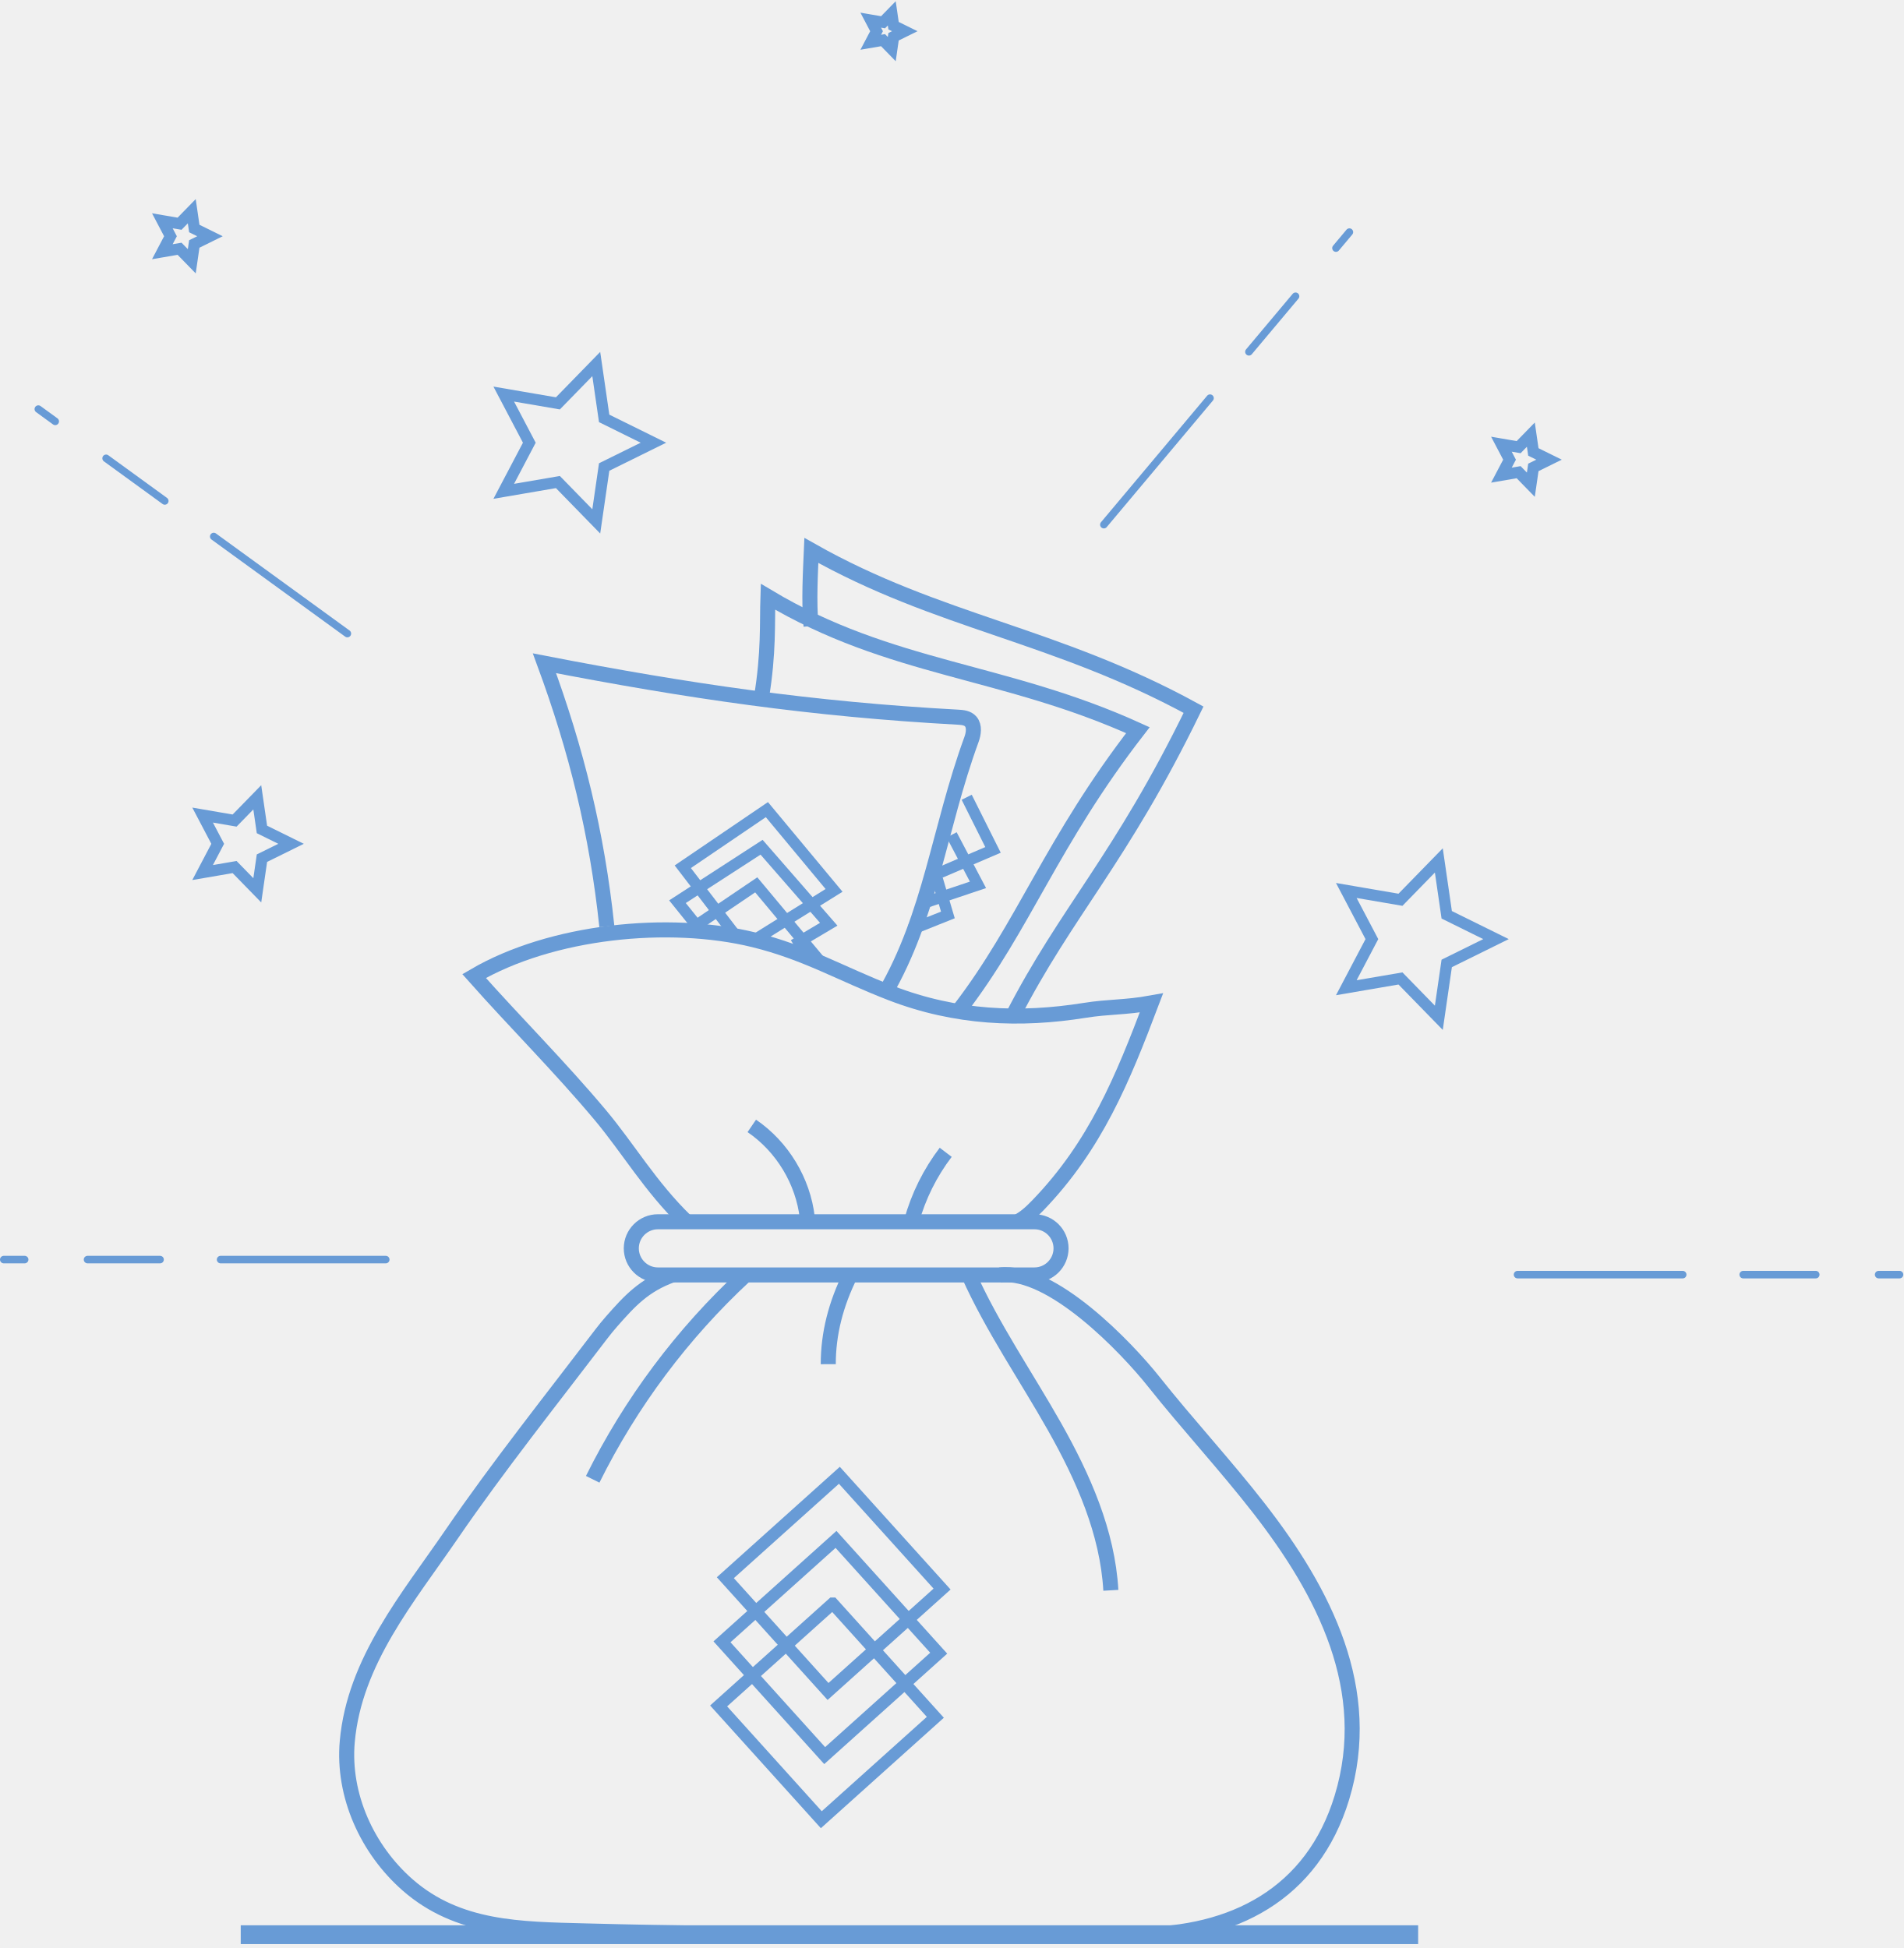
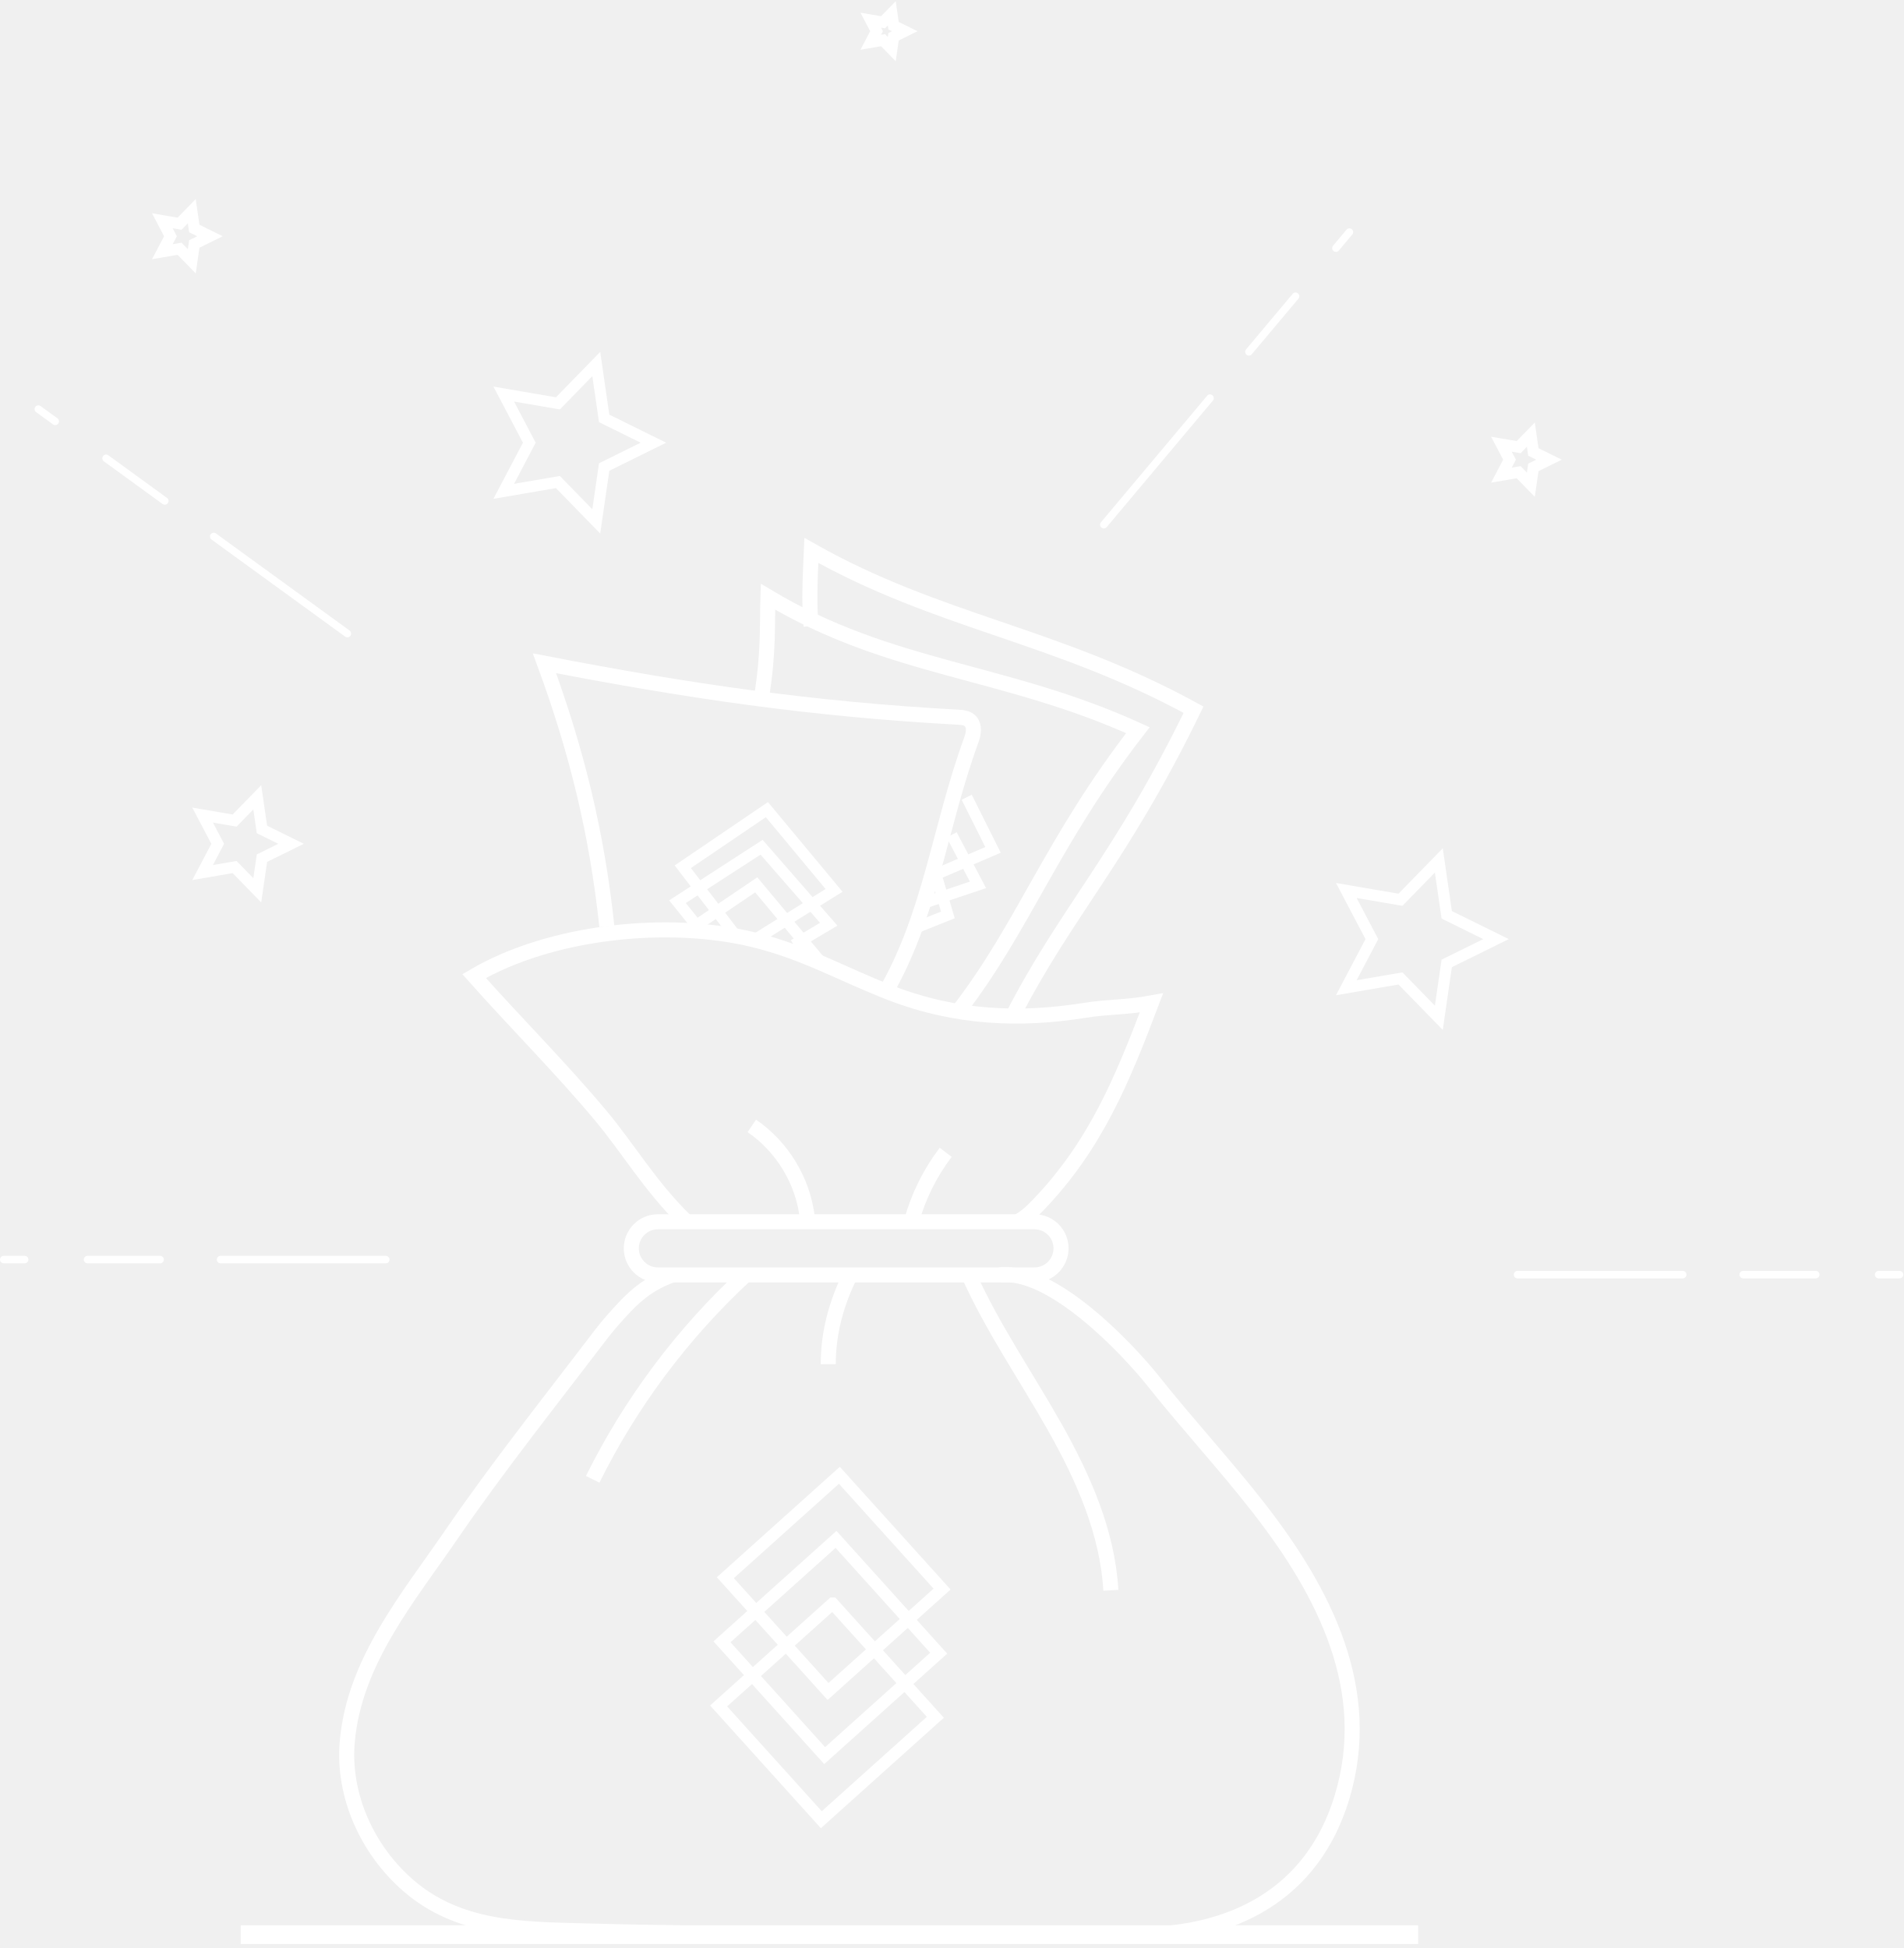
<svg xmlns="http://www.w3.org/2000/svg" xmlns:xlink="http://www.w3.org/1999/xlink" width="253" height="259" viewBox="0 0 253 259">
  <defs>
    <path id="a" d="M0 .238h154.51v.5H0z" />
  </defs>
  <g fill="none" fill-rule="evenodd">
-     <path stroke="#689BD6" stroke-width="2" d="M91.116 162.307c-4.663-4.533-7.613-9.62-11.29-14.014-5.346-6.388-11.317-12.34-16.805-18.52 10.278-6.018 25.893-7.582 37.188-4.819 6.877 1.683 11.652 4.547 18.212 7.08 8.655 3.343 17.205 3.67 25.767 2.3 3.22-.516 5.345-.352 8.872-.991-3.842 10.146-7.418 18.938-15.085 26.9-1.081 1.122-1.784 1.702-2.71 2.198M89.369 169.513c-3.776 1.367-5.68 3.47-8.068 6.182a30.607 30.607 0 0 0-1.375 1.68c-6.467 8.496-13.823 17.752-19.848 26.55-5.817 8.497-12.965 16.925-13.916 27.626-.636 7.163 2.664 14.372 8.03 19.07 6.711 5.872 15.011 5.88 23.464 6.103 24.331.641 49.084.504 73.527.504 12.705 0 23.278-5.37 27.192-18.223 4.364-14.328-2.367-27.335-11.016-38.461-4.48-5.763-9.454-11.122-13.992-16.837-3.566-4.49-13.565-15-20.457-14.194" />
-     <path stroke="#689BD6" stroke-width="2" d="M80.665 123.17c-1.31-12.364-4.02-23.392-8.291-34.985 19.15 3.711 35.528 6.108 54.971 7.169.608.033 1.282.097 1.69.574.532.624.388 1.609.099 2.4-4.327 11.857-5.397 23.277-11.569 33.857" />
-     <path stroke="#689BD6" stroke-width="2" d="M101.213 92.76c1.001-6.014.748-9.981.868-13.42 16.381 9.797 31.355 9.63 49.177 17.743-11.485 14.829-15.133 26.01-23.73 37.179" />
-     <path stroke="#689BD6" stroke-width="2" d="M107.817 83.225c-.329-3.102-.069-7.534.038-10.04 16.948 9.592 32.384 11.1 50.801 21.175-9.717 19.981-16.865 26.732-24.088 40.825" />
-     <path stroke="#689BD6" stroke-width="1.5" d="M97.55 124.095l-6.789-8.855 11.18-7.594 8.928 10.736-10.054 6.264" />
-     <path stroke="#689BD6" stroke-width="1.5" d="M92.712 123.193l-2.658-3.305 11.18-7.242 8.927 10.238-4.65 2.762" />
-     <path stroke="#689BD6" stroke-width="1.5" d="M91.521 123.74l9.005-6.094 8.348 10" />
-     <path stroke="#689BD6" stroke-width="2" d="M87.465 169.513h50.03a3.541 3.541 0 0 0 3.548-3.536 3.541 3.541 0 0 0-3.547-3.536H87.465a3.542 3.542 0 0 0-3.548 3.536 3.542 3.542 0 0 0 3.548 3.536z" />
-     <path stroke="#689BD6" stroke-width="2" d="M128.747 169.44c3.17 7.067 7.607 13.485 11.418 20.23 3.81 6.747 7.057 14.044 7.498 21.773M99.043 169.584a93.804 93.804 0 0 0-20.258 27.098M113.1 169.378c-2.006 3.982-3.008 7.991-3 12" />
-     <g stroke="#689BD6" stroke-width="1.6">
+     <path stroke="#FFFFFF" stroke-width="2" d="M91.116 162.307c-4.663-4.533-7.613-9.62-11.29-14.014-5.346-6.388-11.317-12.34-16.805-18.52 10.278-6.018 25.893-7.582 37.188-4.819 6.877 1.683 11.652 4.547 18.212 7.08 8.655 3.343 17.205 3.67 25.767 2.3 3.22-.516 5.345-.352 8.872-.991-3.842 10.146-7.418 18.938-15.085 26.9-1.081 1.122-1.784 1.702-2.71 2.198M89.369 169.513c-3.776 1.367-5.68 3.47-8.068 6.182a30.607 30.607 0 0 0-1.375 1.68c-6.467 8.496-13.823 17.752-19.848 26.55-5.817 8.497-12.965 16.925-13.916 27.626-.636 7.163 2.664 14.372 8.03 19.07 6.711 5.872 15.011 5.88 23.464 6.103 24.331.641 49.084.504 73.527.504 12.705 0 23.278-5.37 27.192-18.223 4.364-14.328-2.367-27.335-11.016-38.461-4.48-5.763-9.454-11.122-13.992-16.837-3.566-4.49-13.565-15-20.457-14.194" />
+     <path stroke="#FFFFFF" stroke-width="2" d="M80.665 123.17c-1.31-12.364-4.02-23.392-8.291-34.985 19.15 3.711 35.528 6.108 54.971 7.169.608.033 1.282.097 1.69.574.532.624.388 1.609.099 2.4-4.327 11.857-5.397 23.277-11.569 33.857" />
+     <path stroke="#FFFFFF" stroke-width="2" d="M101.213 92.76c1.001-6.014.748-9.981.868-13.42 16.381 9.797 31.355 9.63 49.177 17.743-11.485 14.829-15.133 26.01-23.73 37.179" />
+     <path stroke="#FFFFFF" stroke-width="2" d="M107.817 83.225c-.329-3.102-.069-7.534.038-10.04 16.948 9.592 32.384 11.1 50.801 21.175-9.717 19.981-16.865 26.732-24.088 40.825" />
+     <path stroke="#FFFFFF" stroke-width="1.5" d="M97.55 124.095l-6.789-8.855 11.18-7.594 8.928 10.736-10.054 6.264" />
+     <path stroke="#FFFFFF" stroke-width="1.5" d="M92.712 123.193l-2.658-3.305 11.18-7.242 8.927 10.238-4.65 2.762" />
+     <path stroke="#FFFFFF" stroke-width="1.5" d="M91.521 123.74l9.005-6.094 8.348 10" />
+     <path stroke="#FFFFFF" stroke-width="2" d="M87.465 169.513h50.03a3.541 3.541 0 0 0 3.548-3.536 3.541 3.541 0 0 0-3.547-3.536H87.465a3.542 3.542 0 0 0-3.548 3.536 3.542 3.542 0 0 0 3.548 3.536z" />
+     <path stroke="#FFFFFF" stroke-width="2" d="M128.747 169.44c3.17 7.067 7.607 13.485 11.418 20.23 3.81 6.747 7.057 14.044 7.498 21.773M99.043 169.584a93.804 93.804 0 0 0-20.258 27.098M113.1 169.378c-2.006 3.982-3.008 7.991-3 12" />
+     <g stroke="#FFFFFF" stroke-width="1.6">
      <path d="M111.576 196.15l-15.157 13.617 13.65 15.127 15.158-13.617-13.651-15.127z" />
      <path d="M111.129 204.675l-15.157 13.617 13.65 15.127 15.158-13.617-13.651-15.127z" />
      <path d="M110.682 213.2l-15.157 13.617 13.65 15.127 15.158-13.617-13.65-15.127z" />
    </g>
-     <path stroke="#689BD6" stroke-width="2" d="M121.176 162.341a27.06 27.06 0 0 1 4.535-9.134M107.31 161.903c-.555-4.868-3.319-9.442-7.376-12.208" />
+     <path stroke="#FFFFFF" stroke-width="2" d="M121.176 162.341a27.06 27.06 0 0 1 4.535-9.134M107.31 161.903c-.555-4.868-3.319-9.442-7.376-12.208" />
    <g transform="translate(33 256.74)">
      <mask id="b" fill="#fff">
        <use xlink:href="#a" />
      </mask>
-       <use stroke="#689BD6" stroke-width="2" xlink:href="#a" />
-       <path stroke="#689BD6" stroke-width="2" d="M0 .488h154.51" mask="url(#b)" />
+       <use stroke="#FFFFFF" stroke-width="2" xlink:href="#a" />
+       <path stroke="#FFFFFF" stroke-width="2" d="M0 .488h154.51" mask="url(#b)" />
    </g>
-     <path stroke="#689BD6" stroke-width="1.5" d="M128.5 106l3.5 7-7 3" />
-     <path stroke="#689BD6" stroke-width="1.5" d="M126.5 111l3.5 6.646-7 2.354" />
-     <path stroke="#689BD6" stroke-width="1.5" d="M124.333 116l1.667 5.646-5 2M186.161 130.092l-7.2 1.234 3.4-6.465-3.4-6.466 7.2 1.235 5.099-5.23 1.05 7.228 6.55 3.233-6.55 3.233-1.05 7.228zM74.161 64.092l-7.2 1.234 3.4-6.465-3.4-6.466 7.2 1.235 5.099-5.23 1.05 7.228 6.55 3.233-6.55 3.233-1.05 7.228zM31.186 115.281l-4.254.73 2.008-3.82-2.008-3.821 4.254.73 3.013-3.091.62 4.271 3.871 1.91-3.87 1.91-.62 4.272zM201.87 62.78l-2.291.394 1.081-2.057-1.081-2.058 2.29.393 1.623-1.664.334 2.3 2.084 1.029-2.084 1.028-.334 2.3zM23.87 33.075l-2.291.393 1.081-2.058-1.081-2.057 2.29.393 1.623-1.664.334 2.3 2.084 1.028-2.084 1.029-.334 2.3zM117.382 5.339l-1.636.28.772-1.469-.772-1.47 1.636.281 1.159-1.188.238 1.642 1.49.735-1.49.735-.238 1.643z" />
-     <g stroke="#689BD6" stroke-linecap="round">
+     <path stroke="#FFFFFF" stroke-width="1.5" d="M128.5 106l3.5 7-7 3" />
+     <path stroke="#FFFFFF" stroke-width="1.5" d="M126.5 111l3.5 6.646-7 2.354" />
+     <path stroke="#FFFFFF" stroke-width="1.5" d="M124.333 116l1.667 5.646-5 2M186.161 130.092l-7.2 1.234 3.4-6.465-3.4-6.466 7.2 1.235 5.099-5.23 1.05 7.228 6.55 3.233-6.55 3.233-1.05 7.228zM74.161 64.092l-7.2 1.234 3.4-6.465-3.4-6.466 7.2 1.235 5.099-5.23 1.05 7.228 6.55 3.233-6.55 3.233-1.05 7.228zM31.186 115.281l-4.254.73 2.008-3.82-2.008-3.821 4.254.73 3.013-3.091.62 4.271 3.871 1.91-3.87 1.91-.62 4.272zM201.87 62.78l-2.291.394 1.081-2.057-1.081-2.058 2.29.393 1.623-1.664.334 2.3 2.084 1.029-2.084 1.028-.334 2.3zM23.87 33.075l-2.291.393 1.081-2.058-1.081-2.057 2.29.393 1.623-1.664.334 2.3 2.084 1.028-2.084 1.029-.334 2.3zM117.382 5.339l-1.636.28.772-1.469-.772-1.47 1.636.281 1.159-1.188.238 1.642 1.49.735-1.49.735-.238 1.643z" />
+     <g stroke="#FFFFFF" stroke-linecap="round">
      <path d="M201.722 169.47h21.956M231.722 169.47h9.642M249.722 169.47h2.778" />
    </g>
-     <g stroke="#689BD6" stroke-linecap="round">
+     <g stroke="#FFFFFF" stroke-linecap="round">
      <path d="M51.278 167.47H29.322M21.278 167.47h-9.642M3.278 167.47H.5" />
    </g>
-     <g stroke="#689BD6" stroke-linecap="round">
+     <g stroke="#FFFFFF" stroke-linecap="round">
      <path d="M46.175 84.238L28.412 71.332M21.904 66.604l-7.8-5.668M7.342 56.024l-2.248-1.633" />
    </g>
-     <g stroke="#689BD6" stroke-linecap="round">
+     <g stroke="#FFFFFF" stroke-linecap="round">
      <path d="M146.733 69.757l14.113-16.82M166.017 46.776l6.198-7.387M177.587 32.987l1.786-2.128" />
    </g>
  </g>
</svg>
